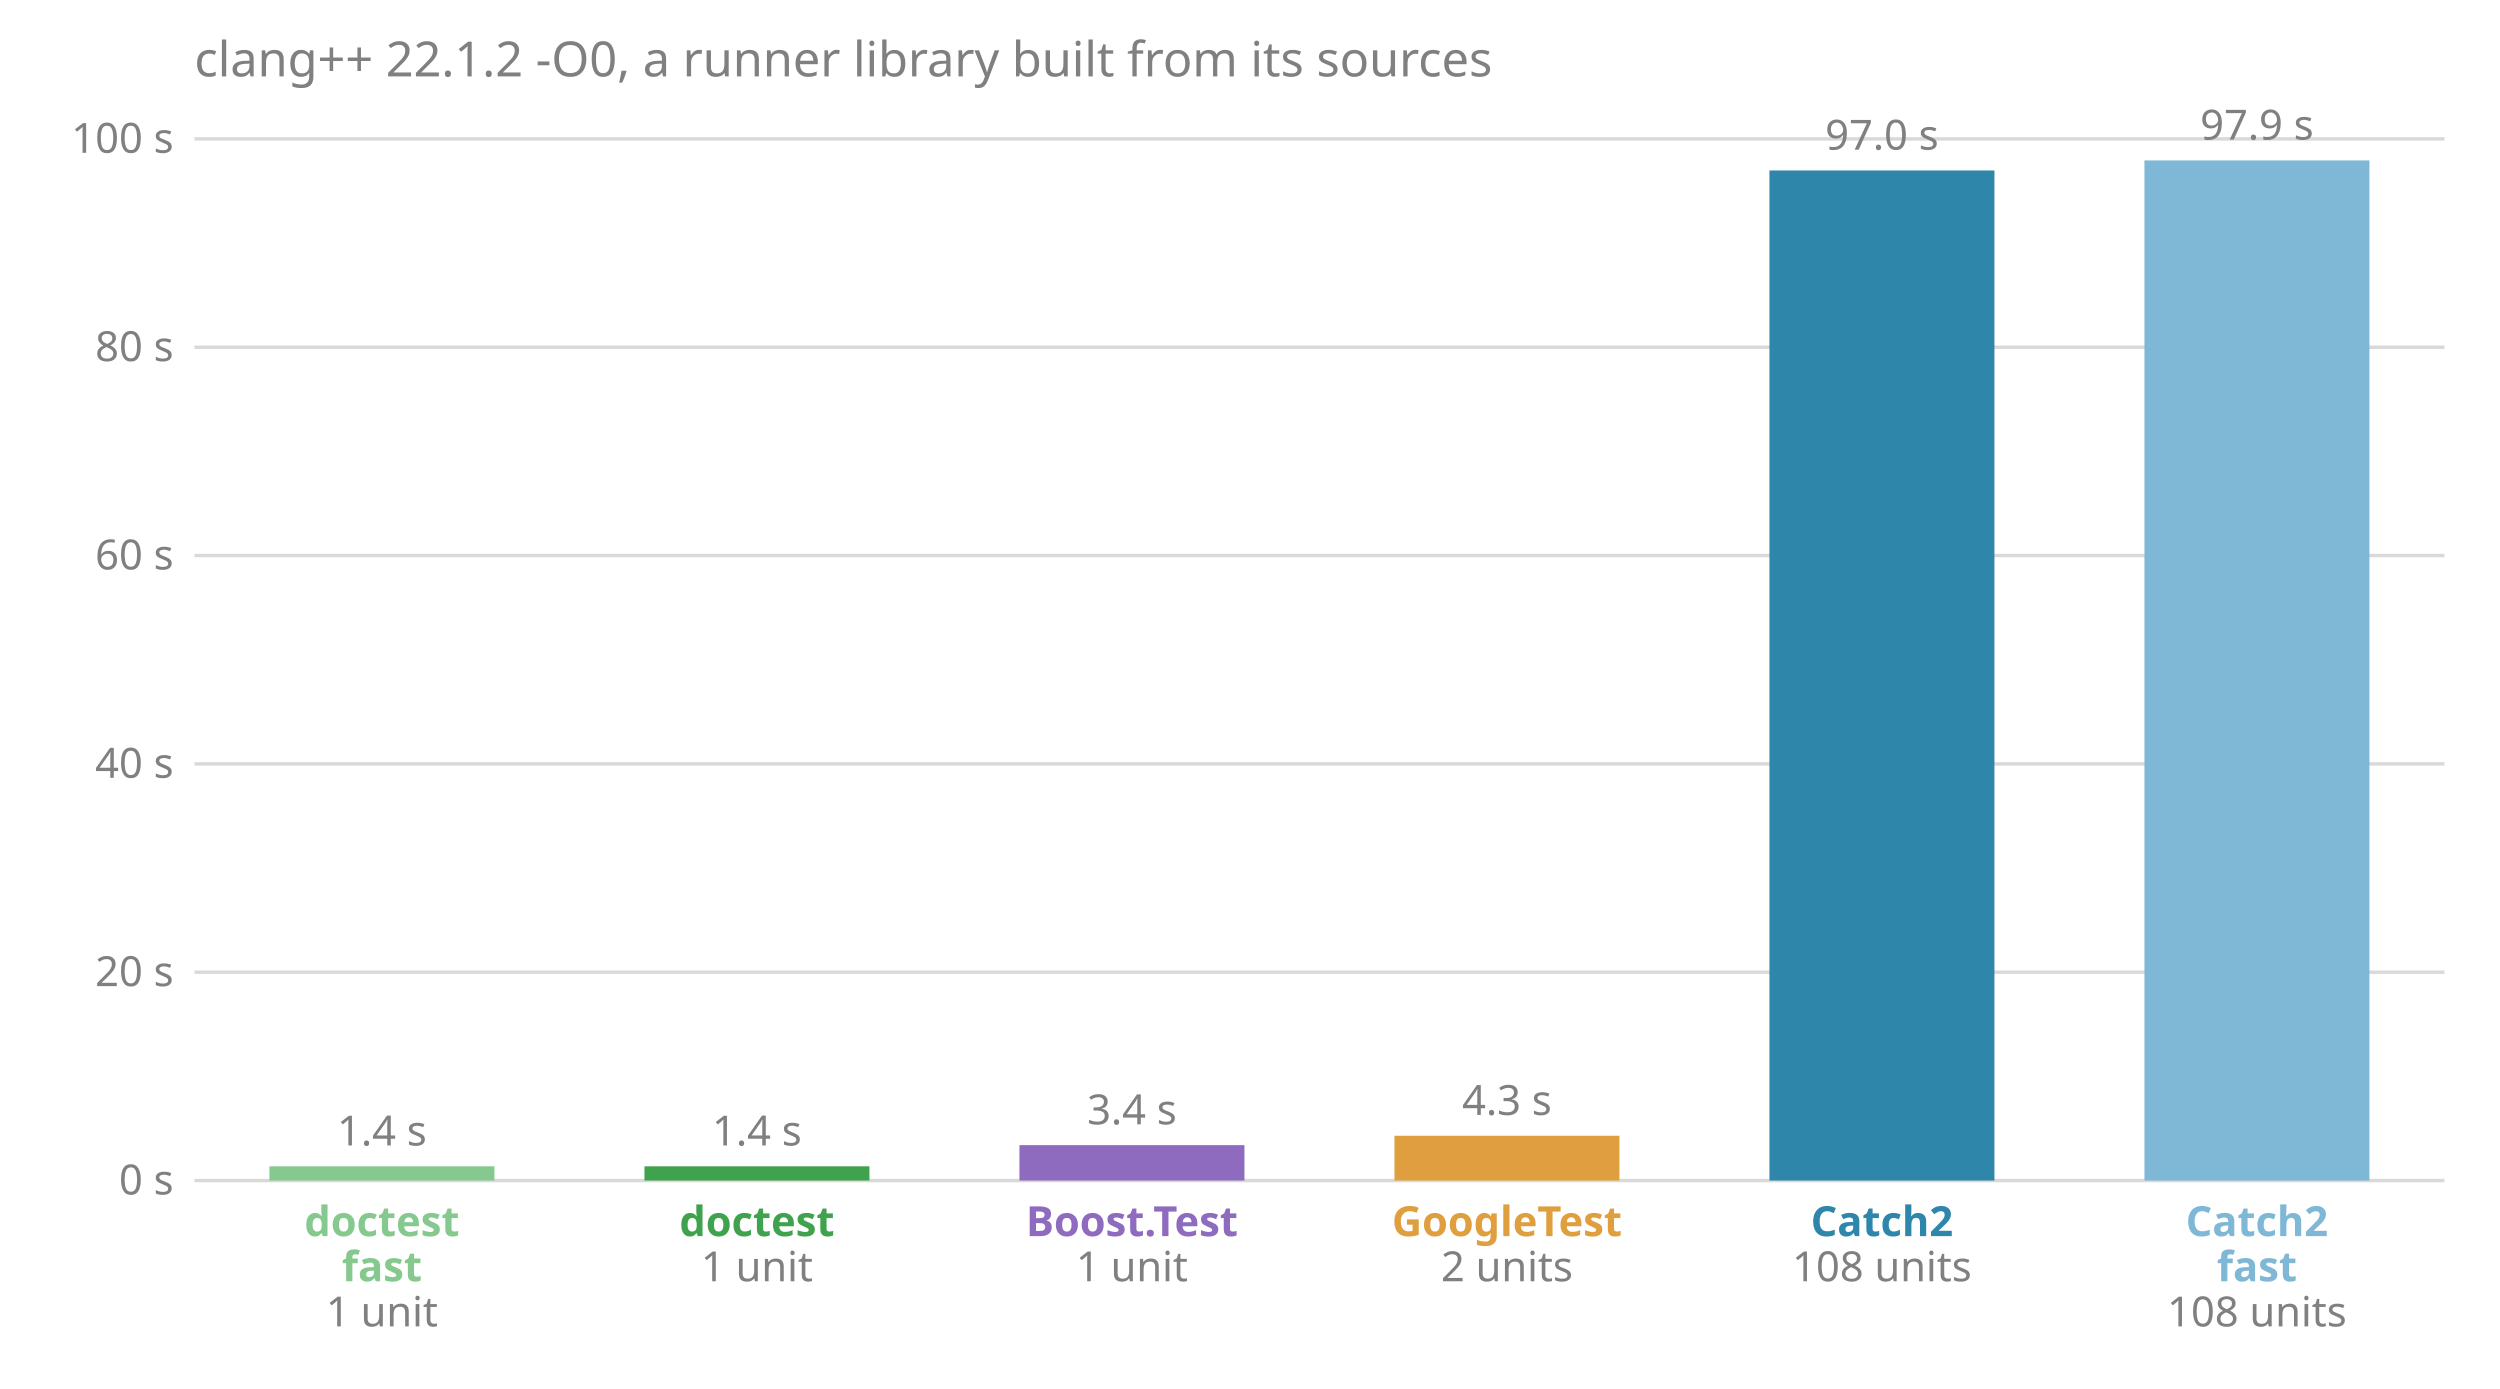
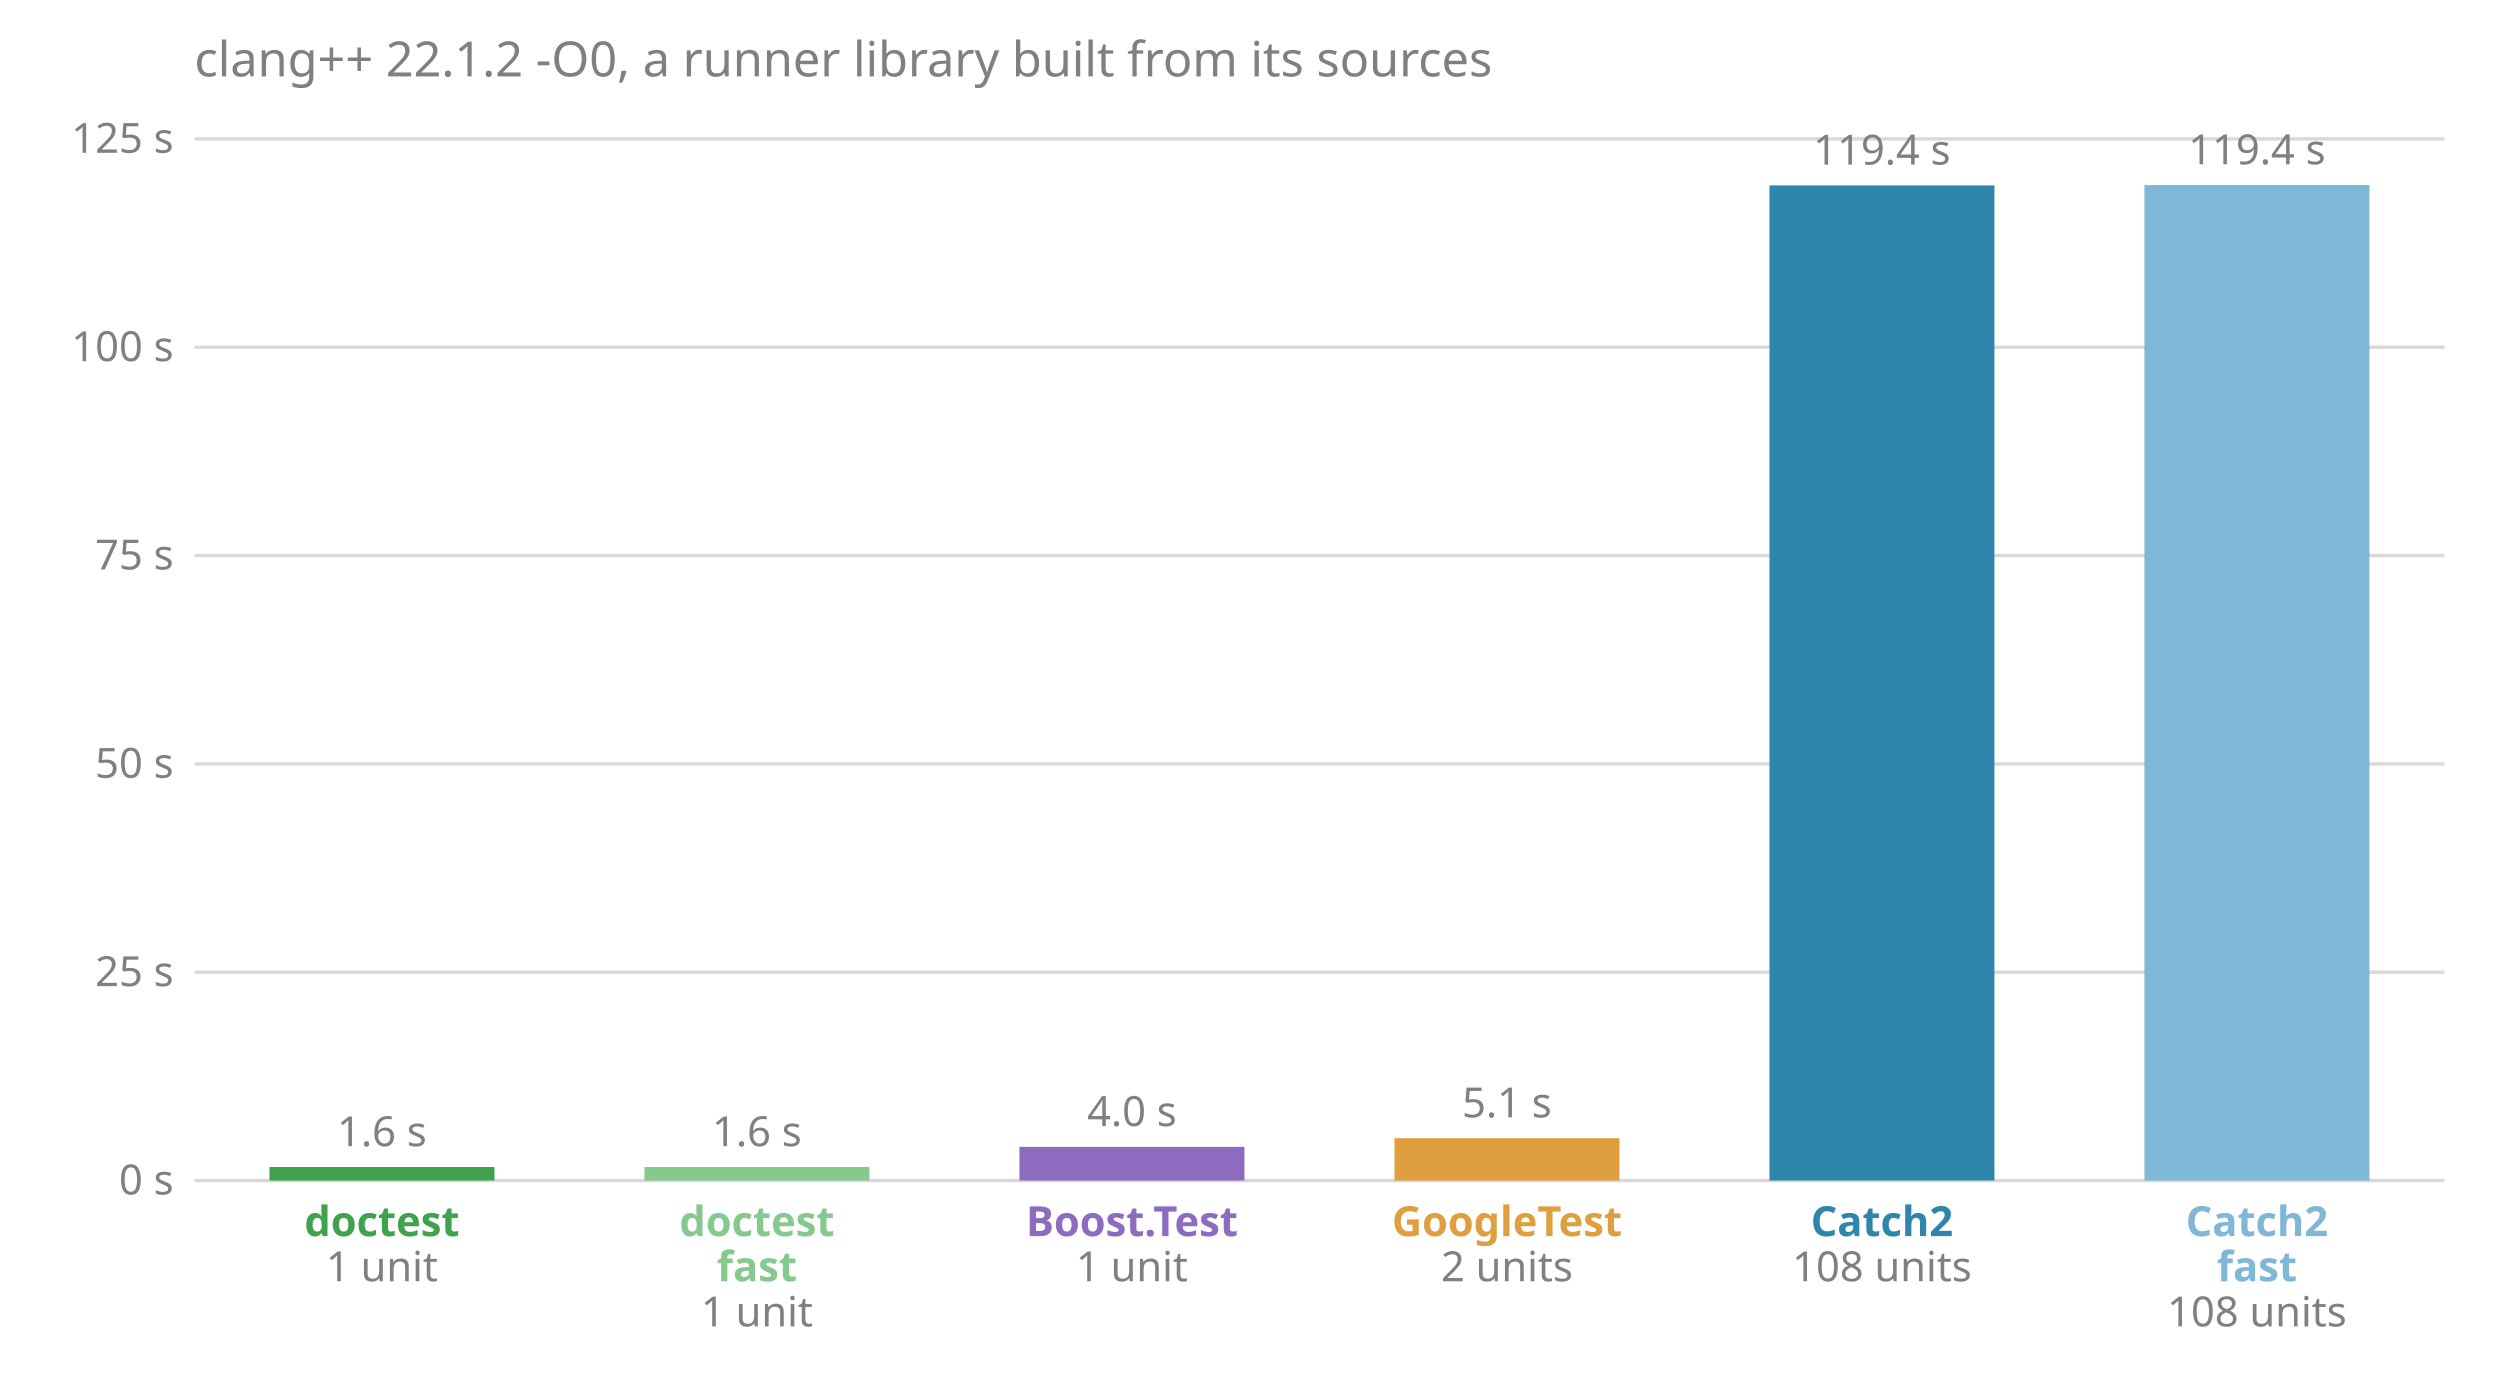
<svg xmlns="http://www.w3.org/2000/svg" viewBox="0 0 720 400" font-family="sans-serif" font-size="12">
  <text x="56.0" y="22.0" fill="#808080" font-size="14">clang++ 22.1.2 -O0, a runner library built from its sources</text>
  <line x1="56.0" x2="704.0" y1="340.0" y2="340.0" stroke="#808080" stroke-opacity="0.3" />
  <text x="50.0" y="344.0" fill="#808080" text-anchor="end">0 s</text>
  <line x1="56.0" x2="704.0" y1="280.0" y2="280.0" stroke="#808080" stroke-opacity="0.3" />
-   <text x="50.0" y="284.0" fill="#808080" text-anchor="end">20 s</text>
+   <text x="50.0" y="284.0" fill="#808080" text-anchor="end">25 s</text>
  <line x1="56.0" x2="704.0" y1="220.0" y2="220.0" stroke="#808080" stroke-opacity="0.3" />
-   <text x="50.0" y="224.0" fill="#808080" text-anchor="end">40 s</text>
+   <text x="50.0" y="224.0" fill="#808080" text-anchor="end">50 s</text>
  <line x1="56.0" x2="704.0" y1="160.0" y2="160.0" stroke="#808080" stroke-opacity="0.3" />
-   <text x="50.0" y="164.0" fill="#808080" text-anchor="end">60 s</text>
+   <text x="50.0" y="164.0" fill="#808080" text-anchor="end">75 s</text>
  <line x1="56.0" x2="704.0" y1="100.0" y2="100.0" stroke="#808080" stroke-opacity="0.3" />
-   <text x="50.0" y="104.0" fill="#808080" text-anchor="end">80 s</text>
+   <text x="50.0" y="104.0" fill="#808080" text-anchor="end">100 s</text>
  <line x1="56.0" x2="704.0" y1="40.0" y2="40.0" stroke="#808080" stroke-opacity="0.3" />
-   <text x="50.0" y="44.0" fill="#808080" text-anchor="end">100 s</text>
-   <rect x="77.6" y="335.9" width="64.8" height="4.1" fill="#86c98e" />
-   <text x="110.0" y="329.9" fill="#808080" text-anchor="middle">1.4 s</text>
-   <text x="110.0" y="356.0" fill="#86c98e" font-weight="bold" text-anchor="middle">doctest</text>
-   <text x="110.0" y="369.0" fill="#86c98e" font-weight="bold" text-anchor="middle">fast</text>
-   <text x="110.0" y="382.0" fill="#808080" text-anchor="middle">1 unit</text>
-   <rect x="185.6" y="335.9" width="64.8" height="4.1" fill="#3fa34d" />
-   <text x="218.0" y="329.9" fill="#808080" text-anchor="middle">1.4 s</text>
-   <text x="218.0" y="356.0" fill="#3fa34d" font-weight="bold" text-anchor="middle">doctest</text>
-   <text x="218.0" y="369.0" fill="#808080" text-anchor="middle">1 unit</text>
-   <rect x="293.6" y="329.8" width="64.8" height="10.2" fill="#8e6bbf" />
-   <text x="326.0" y="323.8" fill="#808080" text-anchor="middle">3.4 s</text>
+   <text x="50.0" y="44.0" fill="#808080" text-anchor="end">125 s</text>
+   <rect x="77.6" y="336.1" width="64.8" height="3.9" fill="#3fa34d" />
+   <text x="110.0" y="330.1" fill="#808080" text-anchor="middle">1.6 s</text>
+   <text x="110.0" y="356.0" fill="#3fa34d" font-weight="bold" text-anchor="middle">doctest</text>
+   <text x="110.0" y="369.0" fill="#808080" text-anchor="middle">1 unit</text>
+   <rect x="185.6" y="336.1" width="64.8" height="3.9" fill="#86c98e" />
+   <text x="218.0" y="330.1" fill="#808080" text-anchor="middle">1.6 s</text>
+   <text x="218.0" y="356.0" fill="#86c98e" font-weight="bold" text-anchor="middle">doctest</text>
+   <text x="218.0" y="369.0" fill="#86c98e" font-weight="bold" text-anchor="middle">fast</text>
+   <text x="218.0" y="382.0" fill="#808080" text-anchor="middle">1 unit</text>
+   <rect x="293.6" y="330.3" width="64.8" height="9.7" fill="#8e6bbf" />
+   <text x="326.0" y="324.3" fill="#808080" text-anchor="middle">4.0 s</text>
  <text x="326.0" y="356.0" fill="#8e6bbf" font-weight="bold" text-anchor="middle">Boost.Test</text>
  <text x="326.0" y="369.0" fill="#808080" text-anchor="middle">1 unit</text>
-   <rect x="401.6" y="327.1" width="64.8" height="12.9" fill="#e09f3e" />
-   <text x="434.0" y="321.1" fill="#808080" text-anchor="middle">4.3 s</text>
+   <rect x="401.6" y="327.8" width="64.8" height="12.2" fill="#e09f3e" />
+   <text x="434.0" y="321.8" fill="#808080" text-anchor="middle">5.1 s</text>
  <text x="434.0" y="356.0" fill="#e09f3e" font-weight="bold" text-anchor="middle">GoogleTest</text>
  <text x="434.0" y="369.0" fill="#808080" text-anchor="middle">2 units</text>
-   <rect x="509.6" y="49.1" width="64.8" height="290.9" fill="#2e86ab" />
-   <text x="542.0" y="43.1" fill="#808080" text-anchor="middle">97.0 s</text>
+   <rect x="509.6" y="53.4" width="64.8" height="286.6" fill="#2e86ab" />
+   <text x="542.0" y="47.4" fill="#808080" text-anchor="middle">119.4 s</text>
  <text x="542.0" y="356.0" fill="#2e86ab" font-weight="bold" text-anchor="middle">Catch2</text>
  <text x="542.0" y="369.0" fill="#808080" text-anchor="middle">108 units</text>
-   <rect x="617.6" y="46.2" width="64.8" height="293.8" fill="#7fb8d6" />
-   <text x="650.0" y="40.2" fill="#808080" text-anchor="middle">97.9 s</text>
+   <rect x="617.6" y="53.3" width="64.8" height="286.7" fill="#7fb8d6" />
+   <text x="650.0" y="47.3" fill="#808080" text-anchor="middle">119.4 s</text>
  <text x="650.0" y="356.0" fill="#7fb8d6" font-weight="bold" text-anchor="middle">Catch2</text>
  <text x="650.0" y="369.0" fill="#7fb8d6" font-weight="bold" text-anchor="middle">fast</text>
  <text x="650.0" y="382.0" fill="#808080" text-anchor="middle">108 units</text>
</svg>
